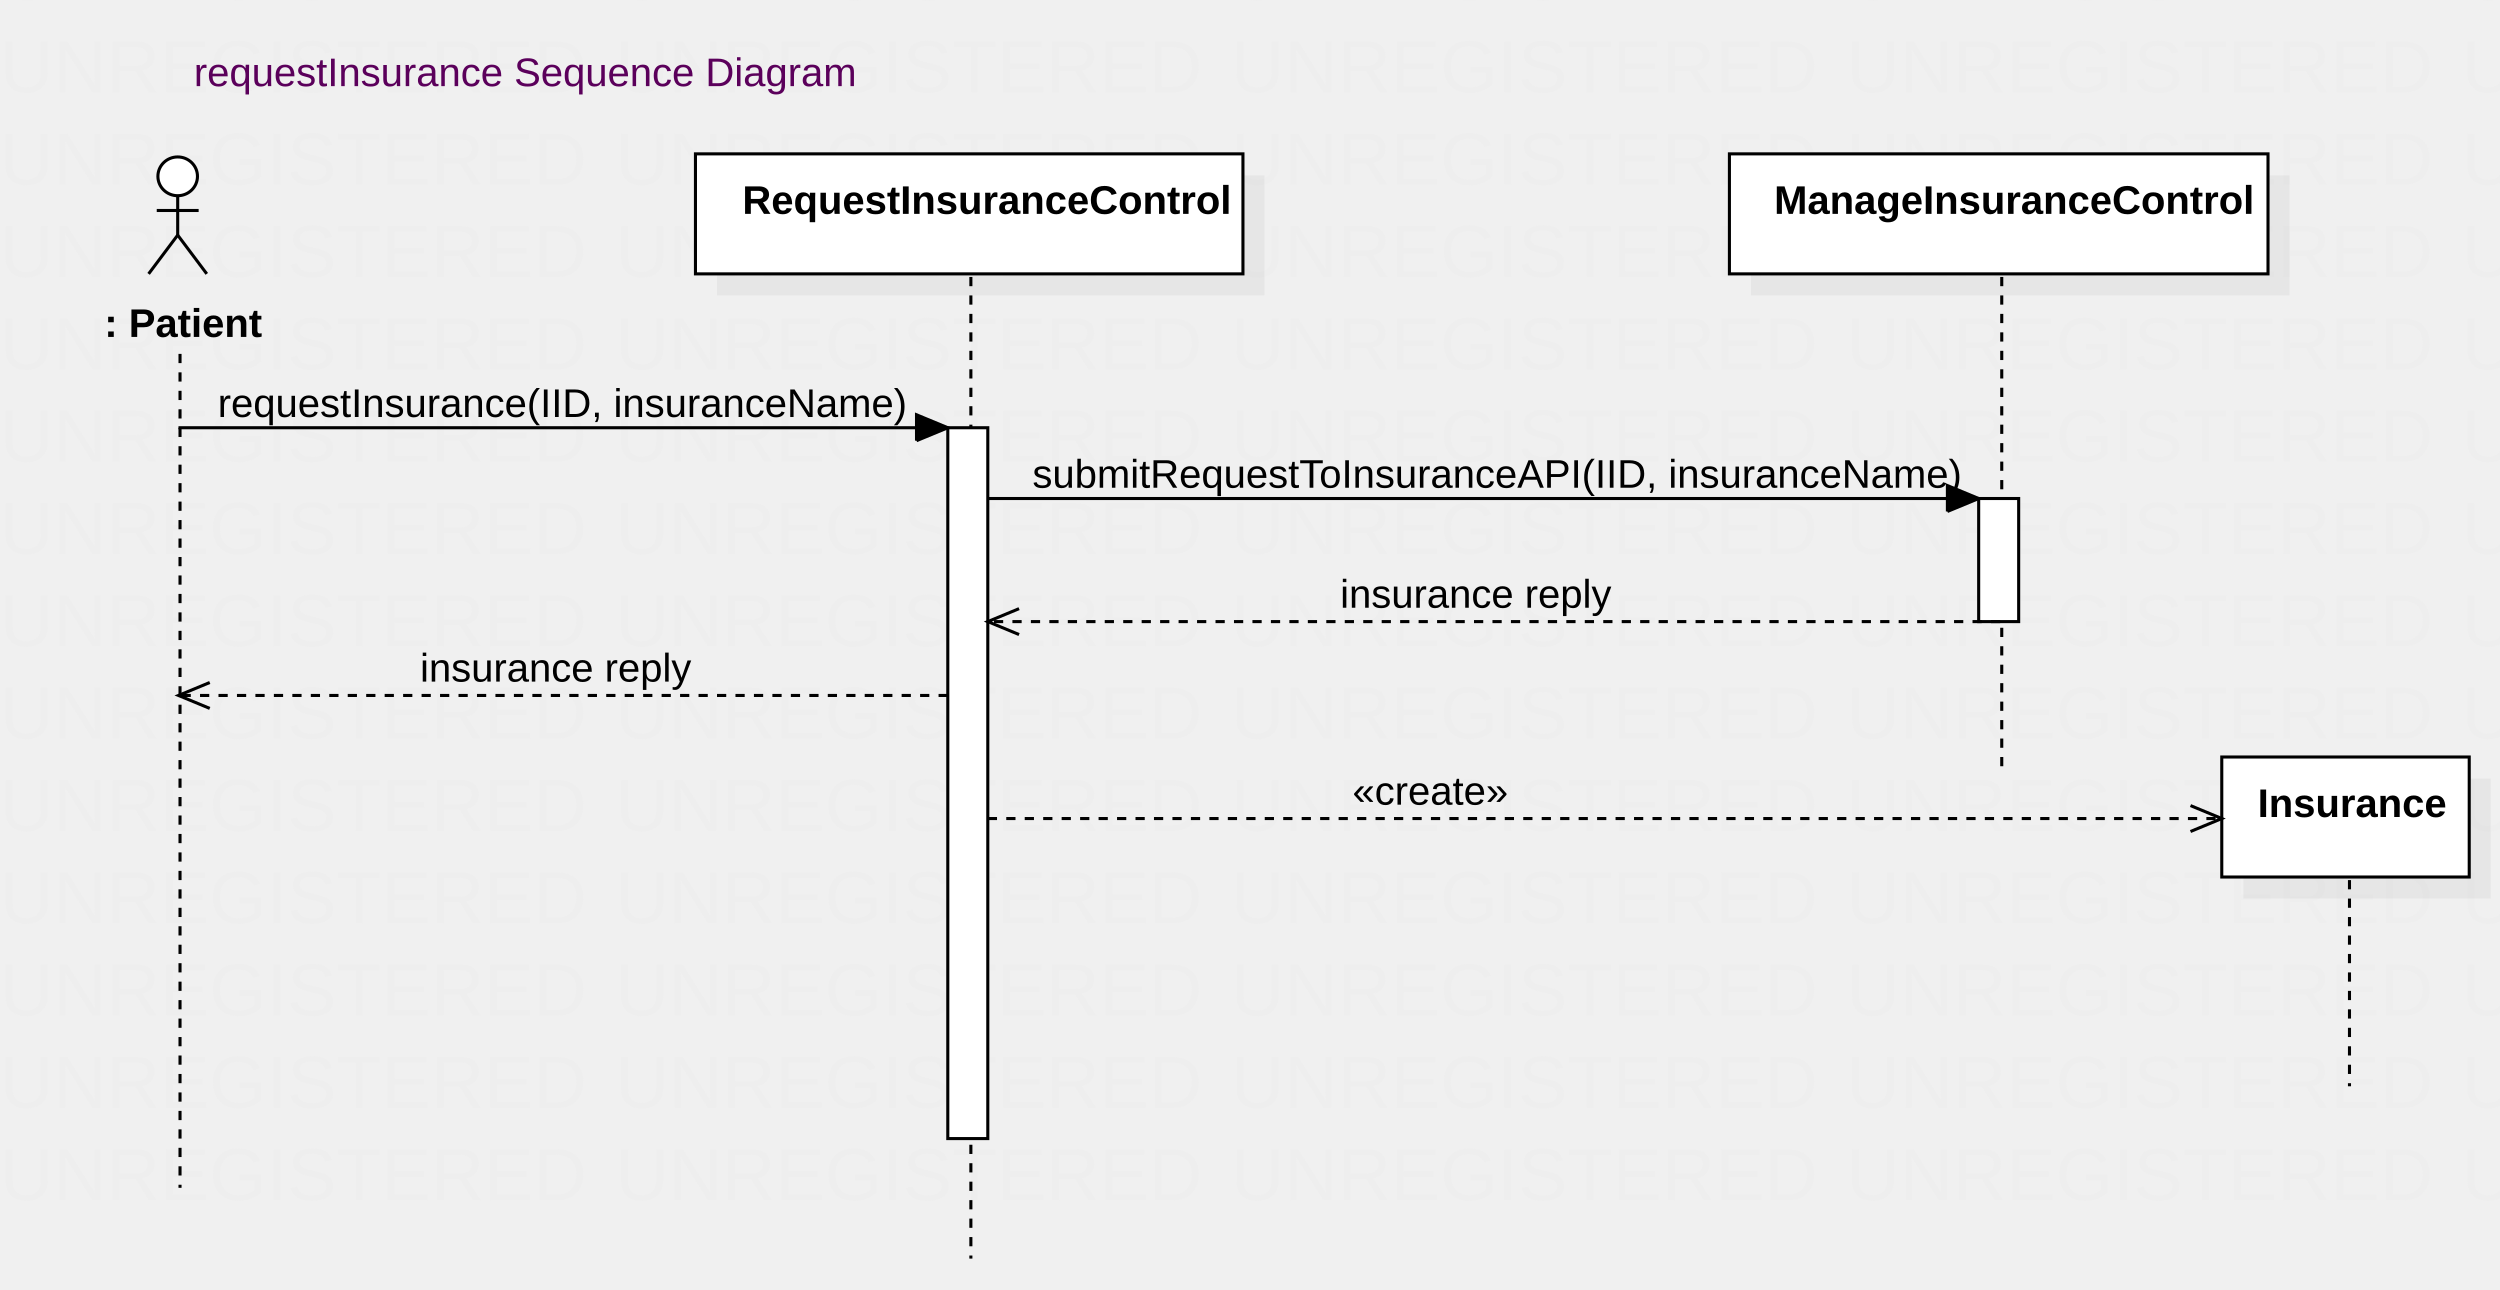
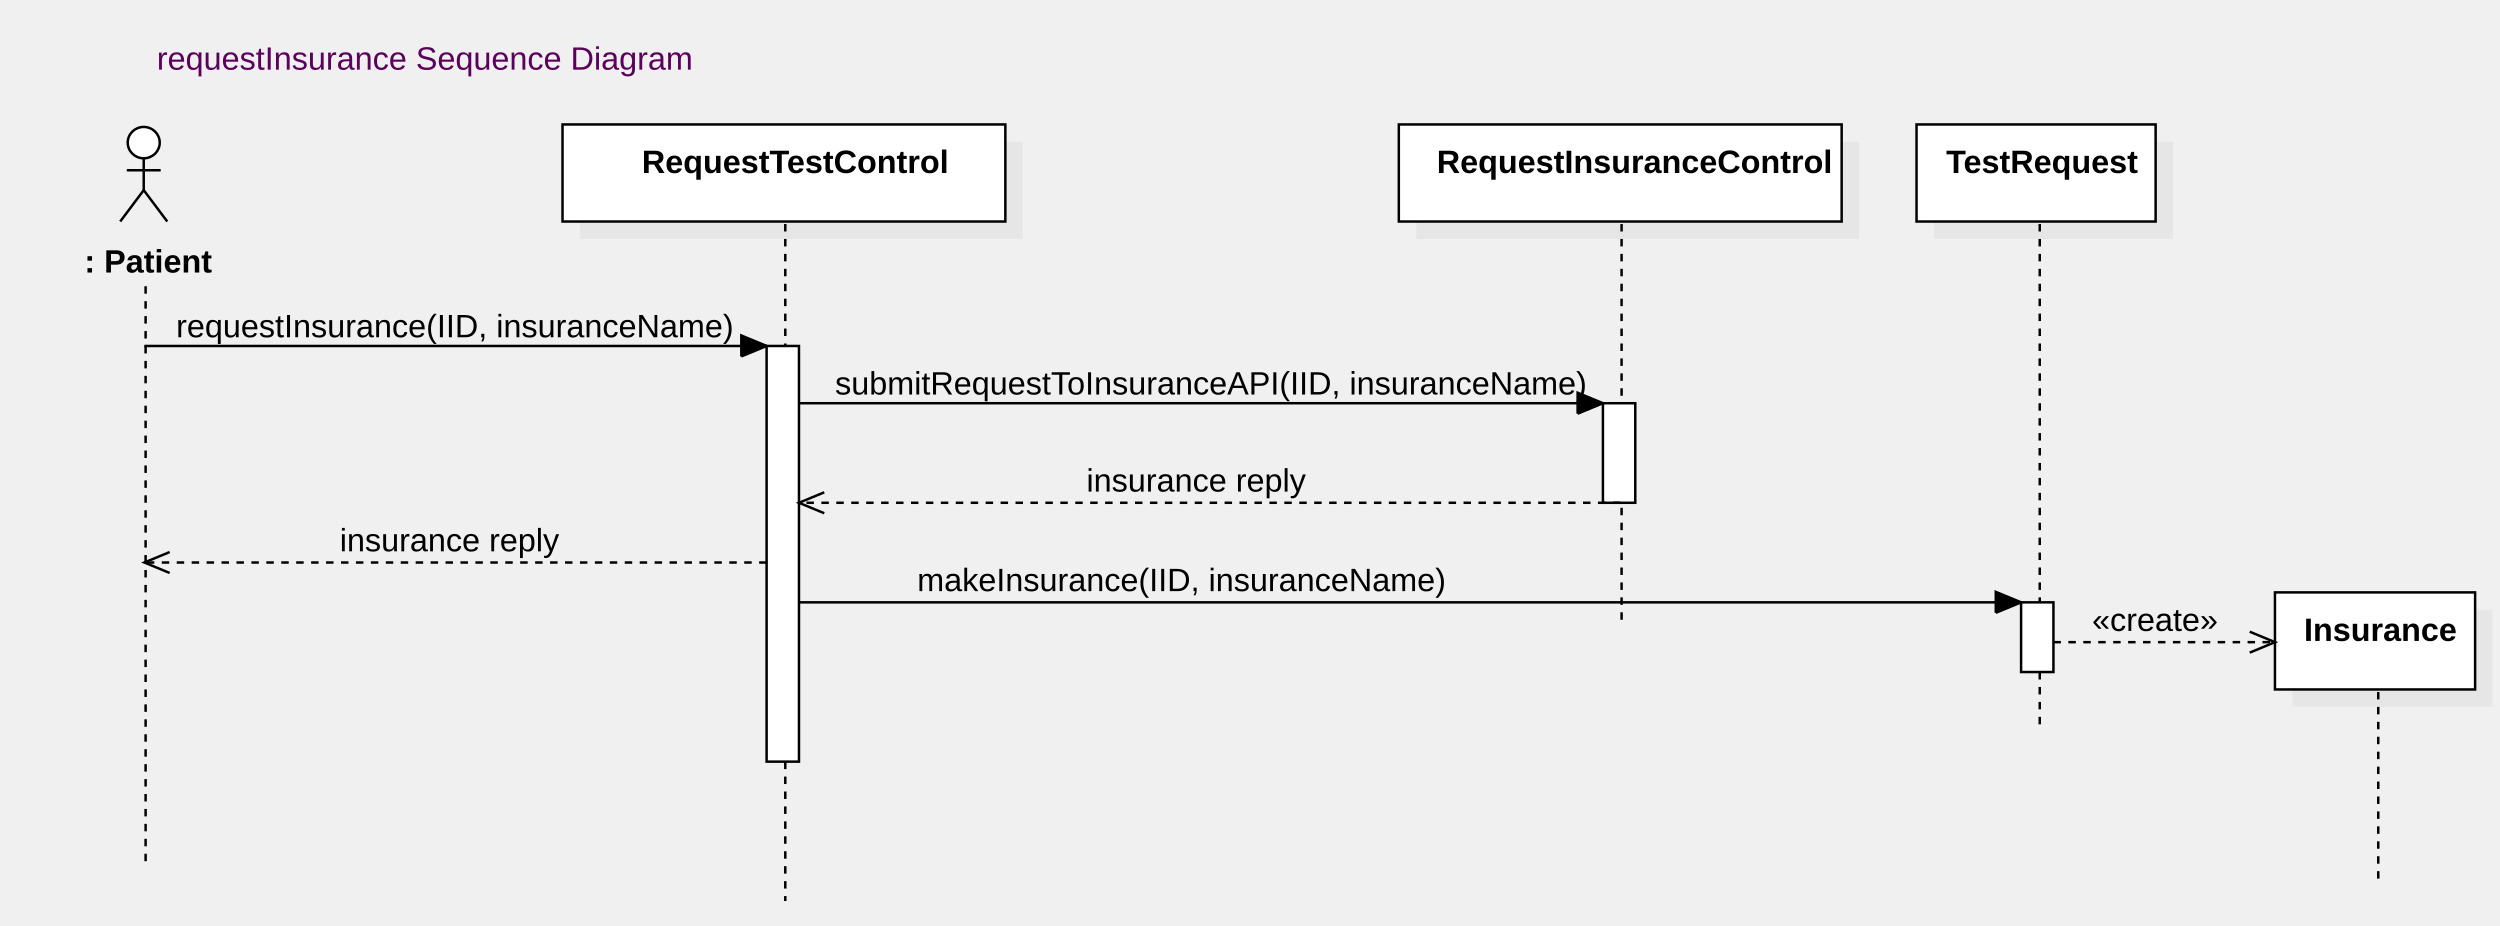
- <svg xmlns="http://www.w3.org/2000/svg" version="1.1" width="812.414" height="419">
+ <svg xmlns="http://www.w3.org/2000/svg" version="1.1" width="1004.414" height="372">
  <defs />
  <g>
-     <text fill="#eeeeee" stroke="none" font-family="Arial" font-size="24px" font-style="normal" font-weight="normal" text-decoration="none" x="0" y="0">UNREGISTERED</text>
-     <text fill="#eeeeee" stroke="none" font-family="Arial" font-size="24px" font-style="normal" font-weight="normal" text-decoration="none" x="0" y="30">UNREGISTERED</text>
-     <text fill="#eeeeee" stroke="none" font-family="Arial" font-size="24px" font-style="normal" font-weight="normal" text-decoration="none" x="0" y="60">UNREGISTERED</text>
-     <text fill="#eeeeee" stroke="none" font-family="Arial" font-size="24px" font-style="normal" font-weight="normal" text-decoration="none" x="0" y="90">UNREGISTERED</text>
-     <text fill="#eeeeee" stroke="none" font-family="Arial" font-size="24px" font-style="normal" font-weight="normal" text-decoration="none" x="0" y="120">UNREGISTERED</text>
-     <text fill="#eeeeee" stroke="none" font-family="Arial" font-size="24px" font-style="normal" font-weight="normal" text-decoration="none" x="0" y="150">UNREGISTERED</text>
-     <text fill="#eeeeee" stroke="none" font-family="Arial" font-size="24px" font-style="normal" font-weight="normal" text-decoration="none" x="0" y="180">UNREGISTERED</text>
-     <text fill="#eeeeee" stroke="none" font-family="Arial" font-size="24px" font-style="normal" font-weight="normal" text-decoration="none" x="0" y="210">UNREGISTERED</text>
-     <text fill="#eeeeee" stroke="none" font-family="Arial" font-size="24px" font-style="normal" font-weight="normal" text-decoration="none" x="0" y="240">UNREGISTERED</text>
-     <text fill="#eeeeee" stroke="none" font-family="Arial" font-size="24px" font-style="normal" font-weight="normal" text-decoration="none" x="0" y="270">UNREGISTERED</text>
-     <text fill="#eeeeee" stroke="none" font-family="Arial" font-size="24px" font-style="normal" font-weight="normal" text-decoration="none" x="0" y="300">UNREGISTERED</text>
-     <text fill="#eeeeee" stroke="none" font-family="Arial" font-size="24px" font-style="normal" font-weight="normal" text-decoration="none" x="0" y="330">UNREGISTERED</text>
-     <text fill="#eeeeee" stroke="none" font-family="Arial" font-size="24px" font-style="normal" font-weight="normal" text-decoration="none" x="0" y="360">UNREGISTERED</text>
-     <text fill="#eeeeee" stroke="none" font-family="Arial" font-size="24px" font-style="normal" font-weight="normal" text-decoration="none" x="0" y="390">UNREGISTERED</text>
-     <text fill="#eeeeee" stroke="none" font-family="Arial" font-size="24px" font-style="normal" font-weight="normal" text-decoration="none" x="200" y="0">UNREGISTERED</text>
-     <text fill="#eeeeee" stroke="none" font-family="Arial" font-size="24px" font-style="normal" font-weight="normal" text-decoration="none" x="200" y="30">UNREGISTERED</text>
-     <text fill="#eeeeee" stroke="none" font-family="Arial" font-size="24px" font-style="normal" font-weight="normal" text-decoration="none" x="200" y="60">UNREGISTERED</text>
-     <text fill="#eeeeee" stroke="none" font-family="Arial" font-size="24px" font-style="normal" font-weight="normal" text-decoration="none" x="200" y="90">UNREGISTERED</text>
-     <text fill="#eeeeee" stroke="none" font-family="Arial" font-size="24px" font-style="normal" font-weight="normal" text-decoration="none" x="200" y="120">UNREGISTERED</text>
-     <text fill="#eeeeee" stroke="none" font-family="Arial" font-size="24px" font-style="normal" font-weight="normal" text-decoration="none" x="200" y="150">UNREGISTERED</text>
-     <text fill="#eeeeee" stroke="none" font-family="Arial" font-size="24px" font-style="normal" font-weight="normal" text-decoration="none" x="200" y="180">UNREGISTERED</text>
-     <text fill="#eeeeee" stroke="none" font-family="Arial" font-size="24px" font-style="normal" font-weight="normal" text-decoration="none" x="200" y="210">UNREGISTERED</text>
-     <text fill="#eeeeee" stroke="none" font-family="Arial" font-size="24px" font-style="normal" font-weight="normal" text-decoration="none" x="200" y="240">UNREGISTERED</text>
-     <text fill="#eeeeee" stroke="none" font-family="Arial" font-size="24px" font-style="normal" font-weight="normal" text-decoration="none" x="200" y="270">UNREGISTERED</text>
-     <text fill="#eeeeee" stroke="none" font-family="Arial" font-size="24px" font-style="normal" font-weight="normal" text-decoration="none" x="200" y="300">UNREGISTERED</text>
-     <text fill="#eeeeee" stroke="none" font-family="Arial" font-size="24px" font-style="normal" font-weight="normal" text-decoration="none" x="200" y="330">UNREGISTERED</text>
-     <text fill="#eeeeee" stroke="none" font-family="Arial" font-size="24px" font-style="normal" font-weight="normal" text-decoration="none" x="200" y="360">UNREGISTERED</text>
-     <text fill="#eeeeee" stroke="none" font-family="Arial" font-size="24px" font-style="normal" font-weight="normal" text-decoration="none" x="200" y="390">UNREGISTERED</text>
-     <text fill="#eeeeee" stroke="none" font-family="Arial" font-size="24px" font-style="normal" font-weight="normal" text-decoration="none" x="400" y="0">UNREGISTERED</text>
-     <text fill="#eeeeee" stroke="none" font-family="Arial" font-size="24px" font-style="normal" font-weight="normal" text-decoration="none" x="400" y="30">UNREGISTERED</text>
-     <text fill="#eeeeee" stroke="none" font-family="Arial" font-size="24px" font-style="normal" font-weight="normal" text-decoration="none" x="400" y="60">UNREGISTERED</text>
-     <text fill="#eeeeee" stroke="none" font-family="Arial" font-size="24px" font-style="normal" font-weight="normal" text-decoration="none" x="400" y="90">UNREGISTERED</text>
-     <text fill="#eeeeee" stroke="none" font-family="Arial" font-size="24px" font-style="normal" font-weight="normal" text-decoration="none" x="400" y="120">UNREGISTERED</text>
-     <text fill="#eeeeee" stroke="none" font-family="Arial" font-size="24px" font-style="normal" font-weight="normal" text-decoration="none" x="400" y="150">UNREGISTERED</text>
-     <text fill="#eeeeee" stroke="none" font-family="Arial" font-size="24px" font-style="normal" font-weight="normal" text-decoration="none" x="400" y="180">UNREGISTERED</text>
-     <text fill="#eeeeee" stroke="none" font-family="Arial" font-size="24px" font-style="normal" font-weight="normal" text-decoration="none" x="400" y="210">UNREGISTERED</text>
-     <text fill="#eeeeee" stroke="none" font-family="Arial" font-size="24px" font-style="normal" font-weight="normal" text-decoration="none" x="400" y="240">UNREGISTERED</text>
-     <text fill="#eeeeee" stroke="none" font-family="Arial" font-size="24px" font-style="normal" font-weight="normal" text-decoration="none" x="400" y="270">UNREGISTERED</text>
-     <text fill="#eeeeee" stroke="none" font-family="Arial" font-size="24px" font-style="normal" font-weight="normal" text-decoration="none" x="400" y="300">UNREGISTERED</text>
-     <text fill="#eeeeee" stroke="none" font-family="Arial" font-size="24px" font-style="normal" font-weight="normal" text-decoration="none" x="400" y="330">UNREGISTERED</text>
-     <text fill="#eeeeee" stroke="none" font-family="Arial" font-size="24px" font-style="normal" font-weight="normal" text-decoration="none" x="400" y="360">UNREGISTERED</text>
-     <text fill="#eeeeee" stroke="none" font-family="Arial" font-size="24px" font-style="normal" font-weight="normal" text-decoration="none" x="400" y="390">UNREGISTERED</text>
-     <text fill="#eeeeee" stroke="none" font-family="Arial" font-size="24px" font-style="normal" font-weight="normal" text-decoration="none" x="600" y="0">UNREGISTERED</text>
-     <text fill="#eeeeee" stroke="none" font-family="Arial" font-size="24px" font-style="normal" font-weight="normal" text-decoration="none" x="600" y="30">UNREGISTERED</text>
-     <text fill="#eeeeee" stroke="none" font-family="Arial" font-size="24px" font-style="normal" font-weight="normal" text-decoration="none" x="600" y="60">UNREGISTERED</text>
-     <text fill="#eeeeee" stroke="none" font-family="Arial" font-size="24px" font-style="normal" font-weight="normal" text-decoration="none" x="600" y="90">UNREGISTERED</text>
-     <text fill="#eeeeee" stroke="none" font-family="Arial" font-size="24px" font-style="normal" font-weight="normal" text-decoration="none" x="600" y="120">UNREGISTERED</text>
-     <text fill="#eeeeee" stroke="none" font-family="Arial" font-size="24px" font-style="normal" font-weight="normal" text-decoration="none" x="600" y="150">UNREGISTERED</text>
-     <text fill="#eeeeee" stroke="none" font-family="Arial" font-size="24px" font-style="normal" font-weight="normal" text-decoration="none" x="600" y="180">UNREGISTERED</text>
-     <text fill="#eeeeee" stroke="none" font-family="Arial" font-size="24px" font-style="normal" font-weight="normal" text-decoration="none" x="600" y="210">UNREGISTERED</text>
-     <text fill="#eeeeee" stroke="none" font-family="Arial" font-size="24px" font-style="normal" font-weight="normal" text-decoration="none" x="600" y="240">UNREGISTERED</text>
-     <text fill="#eeeeee" stroke="none" font-family="Arial" font-size="24px" font-style="normal" font-weight="normal" text-decoration="none" x="600" y="270">UNREGISTERED</text>
-     <text fill="#eeeeee" stroke="none" font-family="Arial" font-size="24px" font-style="normal" font-weight="normal" text-decoration="none" x="600" y="300">UNREGISTERED</text>
-     <text fill="#eeeeee" stroke="none" font-family="Arial" font-size="24px" font-style="normal" font-weight="normal" text-decoration="none" x="600" y="330">UNREGISTERED</text>
-     <text fill="#eeeeee" stroke="none" font-family="Arial" font-size="24px" font-style="normal" font-weight="normal" text-decoration="none" x="600" y="360">UNREGISTERED</text>
-     <text fill="#eeeeee" stroke="none" font-family="Arial" font-size="24px" font-style="normal" font-weight="normal" text-decoration="none" x="600" y="390">UNREGISTERED</text>
-     <text fill="#eeeeee" stroke="none" font-family="Arial" font-size="24px" font-style="normal" font-weight="normal" text-decoration="none" x="800" y="0">UNREGISTERED</text>
-     <text fill="#eeeeee" stroke="none" font-family="Arial" font-size="24px" font-style="normal" font-weight="normal" text-decoration="none" x="800" y="30">UNREGISTERED</text>
-     <text fill="#eeeeee" stroke="none" font-family="Arial" font-size="24px" font-style="normal" font-weight="normal" text-decoration="none" x="800" y="60">UNREGISTERED</text>
-     <text fill="#eeeeee" stroke="none" font-family="Arial" font-size="24px" font-style="normal" font-weight="normal" text-decoration="none" x="800" y="90">UNREGISTERED</text>
-     <text fill="#eeeeee" stroke="none" font-family="Arial" font-size="24px" font-style="normal" font-weight="normal" text-decoration="none" x="800" y="120">UNREGISTERED</text>
-     <text fill="#eeeeee" stroke="none" font-family="Arial" font-size="24px" font-style="normal" font-weight="normal" text-decoration="none" x="800" y="150">UNREGISTERED</text>
-     <text fill="#eeeeee" stroke="none" font-family="Arial" font-size="24px" font-style="normal" font-weight="normal" text-decoration="none" x="800" y="180">UNREGISTERED</text>
-     <text fill="#eeeeee" stroke="none" font-family="Arial" font-size="24px" font-style="normal" font-weight="normal" text-decoration="none" x="800" y="210">UNREGISTERED</text>
-     <text fill="#eeeeee" stroke="none" font-family="Arial" font-size="24px" font-style="normal" font-weight="normal" text-decoration="none" x="800" y="240">UNREGISTERED</text>
-     <text fill="#eeeeee" stroke="none" font-family="Arial" font-size="24px" font-style="normal" font-weight="normal" text-decoration="none" x="800" y="270">UNREGISTERED</text>
-     <text fill="#eeeeee" stroke="none" font-family="Arial" font-size="24px" font-style="normal" font-weight="normal" text-decoration="none" x="800" y="300">UNREGISTERED</text>
-     <text fill="#eeeeee" stroke="none" font-family="Arial" font-size="24px" font-style="normal" font-weight="normal" text-decoration="none" x="800" y="330">UNREGISTERED</text>
-     <text fill="#eeeeee" stroke="none" font-family="Arial" font-size="24px" font-style="normal" font-weight="normal" text-decoration="none" x="800" y="360">UNREGISTERED</text>
-     <text fill="#eeeeee" stroke="none" font-family="Arial" font-size="24px" font-style="normal" font-weight="normal" text-decoration="none" x="800" y="390">UNREGISTERED</text>
+     <text fill="#eeeeee" stroke="none" font-family="Arial" font-size="24px" font-style="normal" font-weight="normal" text-decoration="none" x="0" y="0" />
+     <text fill="#eeeeee" stroke="none" font-family="Arial" font-size="24px" font-style="normal" font-weight="normal" text-decoration="none" x="0" y="30" />
+     <text fill="#eeeeee" stroke="none" font-family="Arial" font-size="24px" font-style="normal" font-weight="normal" text-decoration="none" x="0" y="60" />
+     <text fill="#eeeeee" stroke="none" font-family="Arial" font-size="24px" font-style="normal" font-weight="normal" text-decoration="none" x="0" y="90" />
+     <text fill="#eeeeee" stroke="none" font-family="Arial" font-size="24px" font-style="normal" font-weight="normal" text-decoration="none" x="0" y="120" />
+     <text fill="#eeeeee" stroke="none" font-family="Arial" font-size="24px" font-style="normal" font-weight="normal" text-decoration="none" x="0" y="150" />
+     <text fill="#eeeeee" stroke="none" font-family="Arial" font-size="24px" font-style="normal" font-weight="normal" text-decoration="none" x="0" y="180" />
+     <text fill="#eeeeee" stroke="none" font-family="Arial" font-size="24px" font-style="normal" font-weight="normal" text-decoration="none" x="0" y="210" />
+     <text fill="#eeeeee" stroke="none" font-family="Arial" font-size="24px" font-style="normal" font-weight="normal" text-decoration="none" x="0" y="240" />
+     <text fill="#eeeeee" stroke="none" font-family="Arial" font-size="24px" font-style="normal" font-weight="normal" text-decoration="none" x="0" y="270" />
+     <text fill="#eeeeee" stroke="none" font-family="Arial" font-size="24px" font-style="normal" font-weight="normal" text-decoration="none" x="0" y="300" />
+     <text fill="#eeeeee" stroke="none" font-family="Arial" font-size="24px" font-style="normal" font-weight="normal" text-decoration="none" x="0" y="330" />
+     <text fill="#eeeeee" stroke="none" font-family="Arial" font-size="24px" font-style="normal" font-weight="normal" text-decoration="none" x="0" y="360" />
+     <text fill="#eeeeee" stroke="none" font-family="Arial" font-size="24px" font-style="normal" font-weight="normal" text-decoration="none" x="200" y="0" />
+     <text fill="#eeeeee" stroke="none" font-family="Arial" font-size="24px" font-style="normal" font-weight="normal" text-decoration="none" x="200" y="30" />
+     <text fill="#eeeeee" stroke="none" font-family="Arial" font-size="24px" font-style="normal" font-weight="normal" text-decoration="none" x="200" y="60" />
+     <text fill="#eeeeee" stroke="none" font-family="Arial" font-size="24px" font-style="normal" font-weight="normal" text-decoration="none" x="200" y="90" />
+     <text fill="#eeeeee" stroke="none" font-family="Arial" font-size="24px" font-style="normal" font-weight="normal" text-decoration="none" x="200" y="120" />
+     <text fill="#eeeeee" stroke="none" font-family="Arial" font-size="24px" font-style="normal" font-weight="normal" text-decoration="none" x="200" y="150" />
+     <text fill="#eeeeee" stroke="none" font-family="Arial" font-size="24px" font-style="normal" font-weight="normal" text-decoration="none" x="200" y="180" />
+     <text fill="#eeeeee" stroke="none" font-family="Arial" font-size="24px" font-style="normal" font-weight="normal" text-decoration="none" x="200" y="210" />
+     <text fill="#eeeeee" stroke="none" font-family="Arial" font-size="24px" font-style="normal" font-weight="normal" text-decoration="none" x="200" y="240" />
+     <text fill="#eeeeee" stroke="none" font-family="Arial" font-size="24px" font-style="normal" font-weight="normal" text-decoration="none" x="200" y="270" />
+     <text fill="#eeeeee" stroke="none" font-family="Arial" font-size="24px" font-style="normal" font-weight="normal" text-decoration="none" x="200" y="300" />
+     <text fill="#eeeeee" stroke="none" font-family="Arial" font-size="24px" font-style="normal" font-weight="normal" text-decoration="none" x="200" y="330" />
+     <text fill="#eeeeee" stroke="none" font-family="Arial" font-size="24px" font-style="normal" font-weight="normal" text-decoration="none" x="200" y="360" />
+     <text fill="#eeeeee" stroke="none" font-family="Arial" font-size="24px" font-style="normal" font-weight="normal" text-decoration="none" x="400" y="0" />
+     <text fill="#eeeeee" stroke="none" font-family="Arial" font-size="24px" font-style="normal" font-weight="normal" text-decoration="none" x="400" y="30" />
+     <text fill="#eeeeee" stroke="none" font-family="Arial" font-size="24px" font-style="normal" font-weight="normal" text-decoration="none" x="400" y="60" />
+     <text fill="#eeeeee" stroke="none" font-family="Arial" font-size="24px" font-style="normal" font-weight="normal" text-decoration="none" x="400" y="90" />
+     <text fill="#eeeeee" stroke="none" font-family="Arial" font-size="24px" font-style="normal" font-weight="normal" text-decoration="none" x="400" y="120" />
+     <text fill="#eeeeee" stroke="none" font-family="Arial" font-size="24px" font-style="normal" font-weight="normal" text-decoration="none" x="400" y="150" />
+     <text fill="#eeeeee" stroke="none" font-family="Arial" font-size="24px" font-style="normal" font-weight="normal" text-decoration="none" x="400" y="180" />
+     <text fill="#eeeeee" stroke="none" font-family="Arial" font-size="24px" font-style="normal" font-weight="normal" text-decoration="none" x="400" y="210" />
+     <text fill="#eeeeee" stroke="none" font-family="Arial" font-size="24px" font-style="normal" font-weight="normal" text-decoration="none" x="400" y="240" />
+     <text fill="#eeeeee" stroke="none" font-family="Arial" font-size="24px" font-style="normal" font-weight="normal" text-decoration="none" x="400" y="270" />
+     <text fill="#eeeeee" stroke="none" font-family="Arial" font-size="24px" font-style="normal" font-weight="normal" text-decoration="none" x="400" y="300" />
+     <text fill="#eeeeee" stroke="none" font-family="Arial" font-size="24px" font-style="normal" font-weight="normal" text-decoration="none" x="400" y="330" />
+     <text fill="#eeeeee" stroke="none" font-family="Arial" font-size="24px" font-style="normal" font-weight="normal" text-decoration="none" x="400" y="360" />
+     <text fill="#eeeeee" stroke="none" font-family="Arial" font-size="24px" font-style="normal" font-weight="normal" text-decoration="none" x="600" y="0" />
+     <text fill="#eeeeee" stroke="none" font-family="Arial" font-size="24px" font-style="normal" font-weight="normal" text-decoration="none" x="600" y="30" />
+     <text fill="#eeeeee" stroke="none" font-family="Arial" font-size="24px" font-style="normal" font-weight="normal" text-decoration="none" x="600" y="60" />
+     <text fill="#eeeeee" stroke="none" font-family="Arial" font-size="24px" font-style="normal" font-weight="normal" text-decoration="none" x="600" y="90" />
+     <text fill="#eeeeee" stroke="none" font-family="Arial" font-size="24px" font-style="normal" font-weight="normal" text-decoration="none" x="600" y="120" />
+     <text fill="#eeeeee" stroke="none" font-family="Arial" font-size="24px" font-style="normal" font-weight="normal" text-decoration="none" x="600" y="150" />
+     <text fill="#eeeeee" stroke="none" font-family="Arial" font-size="24px" font-style="normal" font-weight="normal" text-decoration="none" x="600" y="180" />
+     <text fill="#eeeeee" stroke="none" font-family="Arial" font-size="24px" font-style="normal" font-weight="normal" text-decoration="none" x="600" y="210" />
+     <text fill="#eeeeee" stroke="none" font-family="Arial" font-size="24px" font-style="normal" font-weight="normal" text-decoration="none" x="600" y="240" />
+     <text fill="#eeeeee" stroke="none" font-family="Arial" font-size="24px" font-style="normal" font-weight="normal" text-decoration="none" x="600" y="270" />
+     <text fill="#eeeeee" stroke="none" font-family="Arial" font-size="24px" font-style="normal" font-weight="normal" text-decoration="none" x="600" y="300" />
+     <text fill="#eeeeee" stroke="none" font-family="Arial" font-size="24px" font-style="normal" font-weight="normal" text-decoration="none" x="600" y="330" />
+     <text fill="#eeeeee" stroke="none" font-family="Arial" font-size="24px" font-style="normal" font-weight="normal" text-decoration="none" x="600" y="360" />
+     <text fill="#eeeeee" stroke="none" font-family="Arial" font-size="24px" font-style="normal" font-weight="normal" text-decoration="none" x="800" y="0" />
+     <text fill="#eeeeee" stroke="none" font-family="Arial" font-size="24px" font-style="normal" font-weight="normal" text-decoration="none" x="800" y="30" />
+     <text fill="#eeeeee" stroke="none" font-family="Arial" font-size="24px" font-style="normal" font-weight="normal" text-decoration="none" x="800" y="60" />
+     <text fill="#eeeeee" stroke="none" font-family="Arial" font-size="24px" font-style="normal" font-weight="normal" text-decoration="none" x="800" y="90" />
+     <text fill="#eeeeee" stroke="none" font-family="Arial" font-size="24px" font-style="normal" font-weight="normal" text-decoration="none" x="800" y="120" />
+     <text fill="#eeeeee" stroke="none" font-family="Arial" font-size="24px" font-style="normal" font-weight="normal" text-decoration="none" x="800" y="150" />
+     <text fill="#eeeeee" stroke="none" font-family="Arial" font-size="24px" font-style="normal" font-weight="normal" text-decoration="none" x="800" y="180" />
+     <text fill="#eeeeee" stroke="none" font-family="Arial" font-size="24px" font-style="normal" font-weight="normal" text-decoration="none" x="800" y="210" />
+     <text fill="#eeeeee" stroke="none" font-family="Arial" font-size="24px" font-style="normal" font-weight="normal" text-decoration="none" x="800" y="240" />
+     <text fill="#eeeeee" stroke="none" font-family="Arial" font-size="24px" font-style="normal" font-weight="normal" text-decoration="none" x="800" y="270" />
+     <text fill="#eeeeee" stroke="none" font-family="Arial" font-size="24px" font-style="normal" font-weight="normal" text-decoration="none" x="800" y="300" />
+     <text fill="#eeeeee" stroke="none" font-family="Arial" font-size="24px" font-style="normal" font-weight="normal" text-decoration="none" x="800" y="330" />
+     <text fill="#eeeeee" stroke="none" font-family="Arial" font-size="24px" font-style="normal" font-weight="normal" text-decoration="none" x="800" y="360" />
+     <text fill="#eeeeee" stroke="none" font-family="Arial" font-size="24px" font-style="normal" font-weight="normal" text-decoration="none" x="1000" y="0" />
+     <text fill="#eeeeee" stroke="none" font-family="Arial" font-size="24px" font-style="normal" font-weight="normal" text-decoration="none" x="1000" y="30" />
+     <text fill="#eeeeee" stroke="none" font-family="Arial" font-size="24px" font-style="normal" font-weight="normal" text-decoration="none" x="1000" y="60" />
+     <text fill="#eeeeee" stroke="none" font-family="Arial" font-size="24px" font-style="normal" font-weight="normal" text-decoration="none" x="1000" y="90" />
+     <text fill="#eeeeee" stroke="none" font-family="Arial" font-size="24px" font-style="normal" font-weight="normal" text-decoration="none" x="1000" y="120" />
+     <text fill="#eeeeee" stroke="none" font-family="Arial" font-size="24px" font-style="normal" font-weight="normal" text-decoration="none" x="1000" y="150" />
+     <text fill="#eeeeee" stroke="none" font-family="Arial" font-size="24px" font-style="normal" font-weight="normal" text-decoration="none" x="1000" y="180" />
+     <text fill="#eeeeee" stroke="none" font-family="Arial" font-size="24px" font-style="normal" font-weight="normal" text-decoration="none" x="1000" y="210" />
+     <text fill="#eeeeee" stroke="none" font-family="Arial" font-size="24px" font-style="normal" font-weight="normal" text-decoration="none" x="1000" y="240" />
+     <text fill="#eeeeee" stroke="none" font-family="Arial" font-size="24px" font-style="normal" font-weight="normal" text-decoration="none" x="1000" y="270" />
+     <text fill="#eeeeee" stroke="none" font-family="Arial" font-size="24px" font-style="normal" font-weight="normal" text-decoration="none" x="1000" y="300" />
+     <text fill="#eeeeee" stroke="none" font-family="Arial" font-size="24px" font-style="normal" font-weight="normal" text-decoration="none" x="1000" y="330" />
+     <text fill="#eeeeee" stroke="none" font-family="Arial" font-size="24px" font-style="normal" font-weight="normal" text-decoration="none" x="1000" y="360" />
    <g transform="translate(-198,10) scale(1,1)">
      <path fill="#ffffff" stroke="none" d="M 249.314 47.3 C 249.314 43.821 252.193 41 255.743 41 C 259.294 41 262.172 43.821 262.172 47.3 C 262.172 50.779 259.294 53.6 255.743 53.6 C 252.193 53.6 249.314 50.779 249.314 47.3 Z" />
    </g>
    <g transform="translate(-198,10) scale(1,1)">
      <path fill="none" stroke="#000000" d="M 249.314 47.3 C 249.314 43.821 252.193 41 255.743 41 C 259.294 41 262.172 43.821 262.172 47.3 C 262.172 50.779 259.294 53.6 255.743 53.6 C 252.193 53.6 249.314 50.779 249.314 47.3 Z" stroke-miterlimit="10" />
    </g>
    <g transform="translate(-198,10) scale(1,1)">
      <path fill="none" stroke="#000000" d="M 255.743 53.6 L 255.743 66.4" stroke-miterlimit="10" />
    </g>
    <g transform="translate(-198,10) scale(1,1)">
      <path fill="none" stroke="#000000" d="M 248.936 58.4 L 262.551 58.4" stroke-miterlimit="10" />
    </g>
    <g transform="translate(-198,10) scale(1,1)">
      <path fill="none" stroke="#000000" d="M 255.743 66.4 L 246.289 79" stroke-miterlimit="10" />
    </g>
    <g transform="translate(-198,10) scale(1,1)">
      <path fill="none" stroke="#000000" d="M 255.743 66.4 L 265.198 79" stroke-miterlimit="10" />
    </g>
    <g transform="translate(-198,10) scale(1,1)">
      <g>
        <path fill="none" stroke="none" />
        <text fill="#000000" stroke="none" font-family="Arial" font-size="13px" font-style="normal" font-weight="bold" text-decoration="none" x="231.895" y="99.5">: Patient</text>
      </g>
    </g>
    <g transform="translate(-198,10) scale(1,1)">
-       <path fill="none" stroke="#000000" d="M 256.5 105 L 256.5 376" stroke-miterlimit="10" stroke-dasharray="3" />
+       <path fill="none" stroke="#000000" d="M 256.5 105 L 256.5 336" stroke-miterlimit="10" stroke-dasharray="3" />
    </g>
    <g transform="translate(-198,10) scale(1,1)">
      <rect fill="#C0C0C0" stroke="none" x="431" y="47" width="177.914" height="39" opacity="0.2" />
    </g>
    <g transform="translate(-198,10) scale(1,1)">
      <rect fill="#ffffff" stroke="none" x="424" y="40" width="177.914" height="39" />
    </g>
    <g transform="translate(-198,10) scale(1,1)">
      <path fill="none" stroke="#000000" d="M 424 40 L 601.914 40 L 601.914 79 L 424 79 L 424 40 Z Z" stroke-miterlimit="10" />
    </g>
    <g transform="translate(-198,10) scale(1,1)">
      <g>
        <path fill="none" stroke="none" />
-         <text fill="#000000" stroke="none" font-family="Arial" font-size="13px" font-style="normal" font-weight="bold" text-decoration="none" x="439.248" y="59.5">RequestInsuranceControl</text>
-       </g>
-     </g>
-     <g transform="translate(-198,10) scale(1,1)">
-       <path fill="none" stroke="#000000" d="M 513.5 80 L 513.5 399" stroke-miterlimit="10" stroke-dasharray="3" />
-     </g>
-     <g transform="translate(-198,10) scale(1,1)">
-       <rect fill="#C0C0C0" stroke="none" x="767" y="47" width="175.025" height="39" opacity="0.2" />
-     </g>
-     <g transform="translate(-198,10) scale(1,1)">
-       <rect fill="#ffffff" stroke="none" x="760" y="40" width="175.025" height="39" />
-     </g>
-     <g transform="translate(-198,10) scale(1,1)">
-       <path fill="none" stroke="#000000" d="M 760 40 L 935.025 40 L 935.025 79 L 760 79 L 760 40 Z Z" stroke-miterlimit="10" />
-     </g>
-     <g transform="translate(-198,10) scale(1,1)">
-       <g>
-         <path fill="none" stroke="none" />
-         <text fill="#000000" stroke="none" font-family="Arial" font-size="13px" font-style="normal" font-weight="bold" text-decoration="none" x="774.524" y="59.5">ManageInsuranceControl</text>
-       </g>
-     </g>
-     <g transform="translate(-198,10) scale(1,1)">
-       <path fill="none" stroke="#000000" d="M 848.5 80 L 848.5 240" stroke-miterlimit="10" stroke-dasharray="3" />
-     </g>
-     <g transform="translate(-198,10) scale(1,1)">
-       <rect fill="#C0C0C0" stroke="none" x="927" y="243" width="80.414" height="39" opacity="0.2" />
-     </g>
-     <g transform="translate(-198,10) scale(1,1)">
-       <rect fill="#ffffff" stroke="none" x="920" y="236" width="80.414" height="39" />
-     </g>
-     <g transform="translate(-198,10) scale(1,1)">
-       <path fill="none" stroke="#000000" d="M 920 236 L 1000.414 236 L 1000.414 275 L 920 275 L 920 236 Z Z" stroke-miterlimit="10" />
-     </g>
-     <g transform="translate(-198,10) scale(1,1)">
-       <g>
-         <path fill="none" stroke="none" />
-         <text fill="#000000" stroke="none" font-family="Arial" font-size="13px" font-style="normal" font-weight="bold" text-decoration="none" x="931.661" y="255.5">Insurance</text>
-       </g>
-     </g>
-     <g transform="translate(-198,10) scale(1,1)">
-       <path fill="none" stroke="#000000" d="M 961.5 276 L 961.5 343" stroke-miterlimit="10" stroke-dasharray="3" />
+         <text fill="#000000" stroke="none" font-family="Arial" font-size="13px" font-style="normal" font-weight="bold" text-decoration="none" x="455.872" y="59.5">RequestTestControl</text>
+       </g>
+     </g>
+     <g transform="translate(-198,10) scale(1,1)">
+       <path fill="none" stroke="#000000" d="M 513.5 80 L 513.5 352" stroke-miterlimit="10" stroke-dasharray="3" />
+     </g>
+     <g transform="translate(-198,10) scale(1,1)">
+       <rect fill="#C0C0C0" stroke="none" x="767" y="47" width="177.914" height="39" opacity="0.2" />
+     </g>
+     <g transform="translate(-198,10) scale(1,1)">
+       <rect fill="#ffffff" stroke="none" x="760" y="40" width="177.914" height="39" />
+     </g>
+     <g transform="translate(-198,10) scale(1,1)">
+       <path fill="none" stroke="#000000" d="M 760 40 L 937.914 40 L 937.914 79 L 760 79 L 760 40 Z Z" stroke-miterlimit="10" />
+     </g>
+     <g transform="translate(-198,10) scale(1,1)">
+       <g>
+         <path fill="none" stroke="none" />
+         <text fill="#000000" stroke="none" font-family="Arial" font-size="13px" font-style="normal" font-weight="bold" text-decoration="none" x="775.248" y="59.5">RequestInsuranceControl</text>
+       </g>
+     </g>
+     <g transform="translate(-198,10) scale(1,1)">
+       <path fill="none" stroke="#000000" d="M 849.5 80 L 849.5 240" stroke-miterlimit="10" stroke-dasharray="3" />
+     </g>
+     <g transform="translate(-198,10) scale(1,1)">
+       <rect fill="#C0C0C0" stroke="none" x="1119" y="235" width="80.414" height="39" opacity="0.2" />
+     </g>
+     <g transform="translate(-198,10) scale(1,1)">
+       <rect fill="#ffffff" stroke="none" x="1112" y="228" width="80.414" height="39" />
+     </g>
+     <g transform="translate(-198,10) scale(1,1)">
+       <path fill="none" stroke="#000000" d="M 1112 228 L 1192.414 228 L 1192.414 267 L 1112 267 L 1112 228 Z Z" stroke-miterlimit="10" />
+     </g>
+     <g transform="translate(-198,10) scale(1,1)">
+       <g>
+         <path fill="none" stroke="none" />
+         <text fill="#000000" stroke="none" font-family="Arial" font-size="13px" font-style="normal" font-weight="bold" text-decoration="none" x="1123.661" y="247.5">Insurance</text>
+       </g>
+     </g>
+     <g transform="translate(-198,10) scale(1,1)">
+       <path fill="none" stroke="#000000" d="M 1153.5 268 L 1153.5 344" stroke-miterlimit="10" stroke-dasharray="3" />
    </g>
    <g transform="translate(-198,10) scale(1,1)">
      <g>
        <path fill="none" stroke="none" />
        <text fill="#5b005b" stroke="none" font-family="Arial" font-size="13px" font-style="normal" font-weight="normal" text-decoration="none" x="261" y="18">requestInsurance Sequence Diagram</text>
      </g>
    </g>
    <g transform="translate(-198,10) scale(1,1)">
+       <rect fill="#C0C0C0" stroke="none" x="975" y="47" width="96.054" height="39" opacity="0.2" />
+     </g>
+     <g transform="translate(-198,10) scale(1,1)">
+       <rect fill="#ffffff" stroke="none" x="968" y="40" width="96.054" height="39" />
+     </g>
+     <g transform="translate(-198,10) scale(1,1)">
+       <path fill="none" stroke="#000000" d="M 968 40 L 1064.054 40 L 1064.054 79 L 968 79 L 968 40 Z Z" stroke-miterlimit="10" />
+     </g>
+     <g transform="translate(-198,10) scale(1,1)">
+       <g>
+         <path fill="none" stroke="none" />
+         <text fill="#000000" stroke="none" font-family="Arial" font-size="13px" font-style="normal" font-weight="bold" text-decoration="none" x="979.896" y="59.5">TestRequest</text>
+       </g>
+     </g>
+     <g transform="translate(-198,10) scale(1,1)">
+       <path fill="none" stroke="#000000" d="M 1017.5 80 L 1017.5 282" stroke-miterlimit="10" stroke-dasharray="3" />
+     </g>
+     <g transform="translate(-198,10) scale(1,1)">
      <path fill="none" stroke="#000000" d="M 256 129 L 506 129" stroke-miterlimit="10" />
    </g>
    <g transform="translate(-198,10) scale(1,1)">
      <path fill="#000000" stroke="none" d="M 495.837 133.21 L 506 129 L 495.837 124.79" />
    </g>
    <g transform="translate(-198,10) scale(1,1)">
      <path fill="none" stroke="#000000" d="M 495.837 133.21 L 506 129 L 495.837 124.79 L 495.837 133.21" stroke-miterlimit="10" />
    </g>
    <g transform="translate(-198,10) scale(1,1)">
      <g>
        <path fill="none" stroke="none" />
        <text fill="#000000" stroke="none" font-family="Arial" font-size="13px" font-style="normal" font-weight="normal" text-decoration="none" x="268.75" y="125.5">requestInsurance(IID, insuranceName)</text>
      </g>
    </g>
    <g transform="translate(-198,10) scale(1,1)">
-       <rect fill="#ffffff" stroke="none" x="506" y="129" width="13" height="231" />
-     </g>
-     <g transform="translate(-198,10) scale(1,1)">
-       <path fill="none" stroke="#000000" d="M 506 129 L 519 129 L 519 360 L 506 360 L 506 129 Z Z" stroke-miterlimit="10" />
-     </g>
-     <g transform="translate(-198,10) scale(1,1)">
-       <path fill="none" stroke="#000000" d="M 519 152 L 841 152" stroke-miterlimit="10" />
-     </g>
-     <g transform="translate(-198,10) scale(1,1)">
-       <path fill="#000000" stroke="none" d="M 830.837 156.21 L 841 152 L 830.837 147.79" />
-     </g>
-     <g transform="translate(-198,10) scale(1,1)">
-       <path fill="none" stroke="#000000" d="M 830.837 156.21 L 841 152 L 830.837 147.79 L 830.837 156.21" stroke-miterlimit="10" />
+       <rect fill="#ffffff" stroke="none" x="506" y="129" width="13" height="167" />
+     </g>
+     <g transform="translate(-198,10) scale(1,1)">
+       <path fill="none" stroke="#000000" d="M 506 129 L 519 129 L 519 296 L 506 296 L 506 129 Z Z" stroke-miterlimit="10" />
+     </g>
+     <g transform="translate(-198,10) scale(1,1)">
+       <path fill="none" stroke="#000000" d="M 519 152 L 842 152" stroke-miterlimit="10" />
+     </g>
+     <g transform="translate(-198,10) scale(1,1)">
+       <path fill="#000000" stroke="none" d="M 831.837 156.21 L 842 152 L 831.837 147.79" />
+     </g>
+     <g transform="translate(-198,10) scale(1,1)">
+       <path fill="none" stroke="#000000" d="M 831.837 156.21 L 842 152 L 831.837 147.79 L 831.837 156.21" stroke-miterlimit="10" />
    </g>
    <g transform="translate(-198,10) scale(1,1)">
      <g>
        <path fill="none" stroke="none" />
        <text fill="#000000" stroke="none" font-family="Arial" font-size="13px" font-style="normal" font-weight="normal" text-decoration="none" x="533.5" y="148.5">submitRequestToInsuranceAPI(IID, insuranceName)</text>
      </g>
    </g>
    <g transform="translate(-198,10) scale(1,1)">
-       <rect fill="#ffffff" stroke="none" x="841" y="152" width="13" height="40" />
-     </g>
-     <g transform="translate(-198,10) scale(1,1)">
-       <path fill="none" stroke="#000000" d="M 841 152 L 854 152 L 854 192 L 841 192 L 841 152 Z Z" stroke-miterlimit="10" />
-     </g>
-     <g transform="translate(-198,10) scale(1,1)">
-       <path fill="none" stroke="#000000" d="M 848 192 L 519 192" stroke-miterlimit="10" stroke-dasharray="3" />
+       <rect fill="#ffffff" stroke="none" x="842" y="152" width="13" height="40" />
+     </g>
+     <g transform="translate(-198,10) scale(1,1)">
+       <path fill="none" stroke="#000000" d="M 842 152 L 855 152 L 855 192 L 842 192 L 842 152 Z Z" stroke-miterlimit="10" />
+     </g>
+     <g transform="translate(-198,10) scale(1,1)">
+       <path fill="none" stroke="#000000" d="M 849 192 L 519 192" stroke-miterlimit="10" stroke-dasharray="3" />
    </g>
    <g transform="translate(-198,10) scale(1,1)">
      <path fill="none" stroke="#000000" d="M 529.163 187.79 L 519 192 L 529.163 196.21" stroke-miterlimit="10" />
    </g>
    <g transform="translate(-198,10) scale(1,1)">
      <g>
        <path fill="none" stroke="none" />
-         <text fill="#000000" stroke="none" font-family="Arial" font-size="13px" font-style="normal" font-weight="normal" text-decoration="none" x="633.5" y="187.5">insurance reply</text>
+         <text fill="#000000" stroke="none" font-family="Arial" font-size="13px" font-style="normal" font-weight="normal" text-decoration="none" x="634.5" y="187.5">insurance reply</text>
      </g>
    </g>
    <g transform="translate(-198,10) scale(1,1)">
      <path fill="none" stroke="#000000" d="M 506 216 L 256 216" stroke-miterlimit="10" stroke-dasharray="3" />
    </g>
    <g transform="translate(-198,10) scale(1,1)">
      <path fill="none" stroke="#000000" d="M 266.163 211.79 L 256 216 L 266.163 220.21" stroke-miterlimit="10" />
    </g>
    <g transform="translate(-198,10) scale(1,1)">
      <g>
        <path fill="none" stroke="none" />
        <text fill="#000000" stroke="none" font-family="Arial" font-size="13px" font-style="normal" font-weight="normal" text-decoration="none" x="334.5" y="211.5">insurance reply</text>
      </g>
    </g>
    <g transform="translate(-198,10) scale(1,1)">
-       <path fill="none" stroke="#000000" d="M 519 256 L 920 256" stroke-miterlimit="10" stroke-dasharray="3" />
-     </g>
-     <g transform="translate(-198,10) scale(1,1)">
-       <path fill="none" stroke="#000000" d="M 909.837 260.21 L 920 256 L 909.837 251.79" stroke-miterlimit="10" />
-     </g>
-     <g transform="translate(-198,10) scale(1,1)">
-       <g>
-         <path fill="none" stroke="none" />
-         <text fill="#000000" stroke="none" font-family="Arial" font-size="13px" font-style="normal" font-weight="normal" text-decoration="none" x="637.5" y="251.5">«create»</text>
+       <path fill="none" stroke="#000000" d="M 519 232 L 1010 232" stroke-miterlimit="10" />
+     </g>
+     <g transform="translate(-198,10) scale(1,1)">
+       <path fill="#000000" stroke="none" d="M 999.837 236.21 L 1010 232 L 999.837 227.79" />
+     </g>
+     <g transform="translate(-198,10) scale(1,1)">
+       <path fill="none" stroke="#000000" d="M 999.837 236.21 L 1010 232 L 999.837 227.79 L 999.837 236.21" stroke-miterlimit="10" />
+     </g>
+     <g transform="translate(-198,10) scale(1,1)">
+       <g>
+         <path fill="none" stroke="none" />
+         <text fill="#000000" stroke="none" font-family="Arial" font-size="13px" font-style="normal" font-weight="normal" text-decoration="none" x="566.5" y="227.5">makeInsurance(IID, insuranceName)</text>
+       </g>
+     </g>
+     <g transform="translate(-198,10) scale(1,1)">
+       <rect fill="#ffffff" stroke="none" x="1010" y="232" width="13" height="28" />
+     </g>
+     <g transform="translate(-198,10) scale(1,1)">
+       <path fill="none" stroke="#000000" d="M 1010 232 L 1023 232 L 1023 260 L 1010 260 L 1010 232 Z Z" stroke-miterlimit="10" />
+     </g>
+     <g transform="translate(-198,10) scale(1,1)">
+       <path fill="none" stroke="#000000" d="M 1023 248 L 1112 248" stroke-miterlimit="10" stroke-dasharray="3" />
+     </g>
+     <g transform="translate(-198,10) scale(1,1)">
+       <path fill="none" stroke="#000000" d="M 1101.837 252.21 L 1112 248 L 1101.837 243.79" stroke-miterlimit="10" />
+     </g>
+     <g transform="translate(-198,10) scale(1,1)">
+       <g>
+         <path fill="none" stroke="none" />
+         <text fill="#000000" stroke="none" font-family="Arial" font-size="13px" font-style="normal" font-weight="normal" text-decoration="none" x="1038.5" y="243.5">«create»</text>
      </g>
    </g>
  </g>
</svg>
